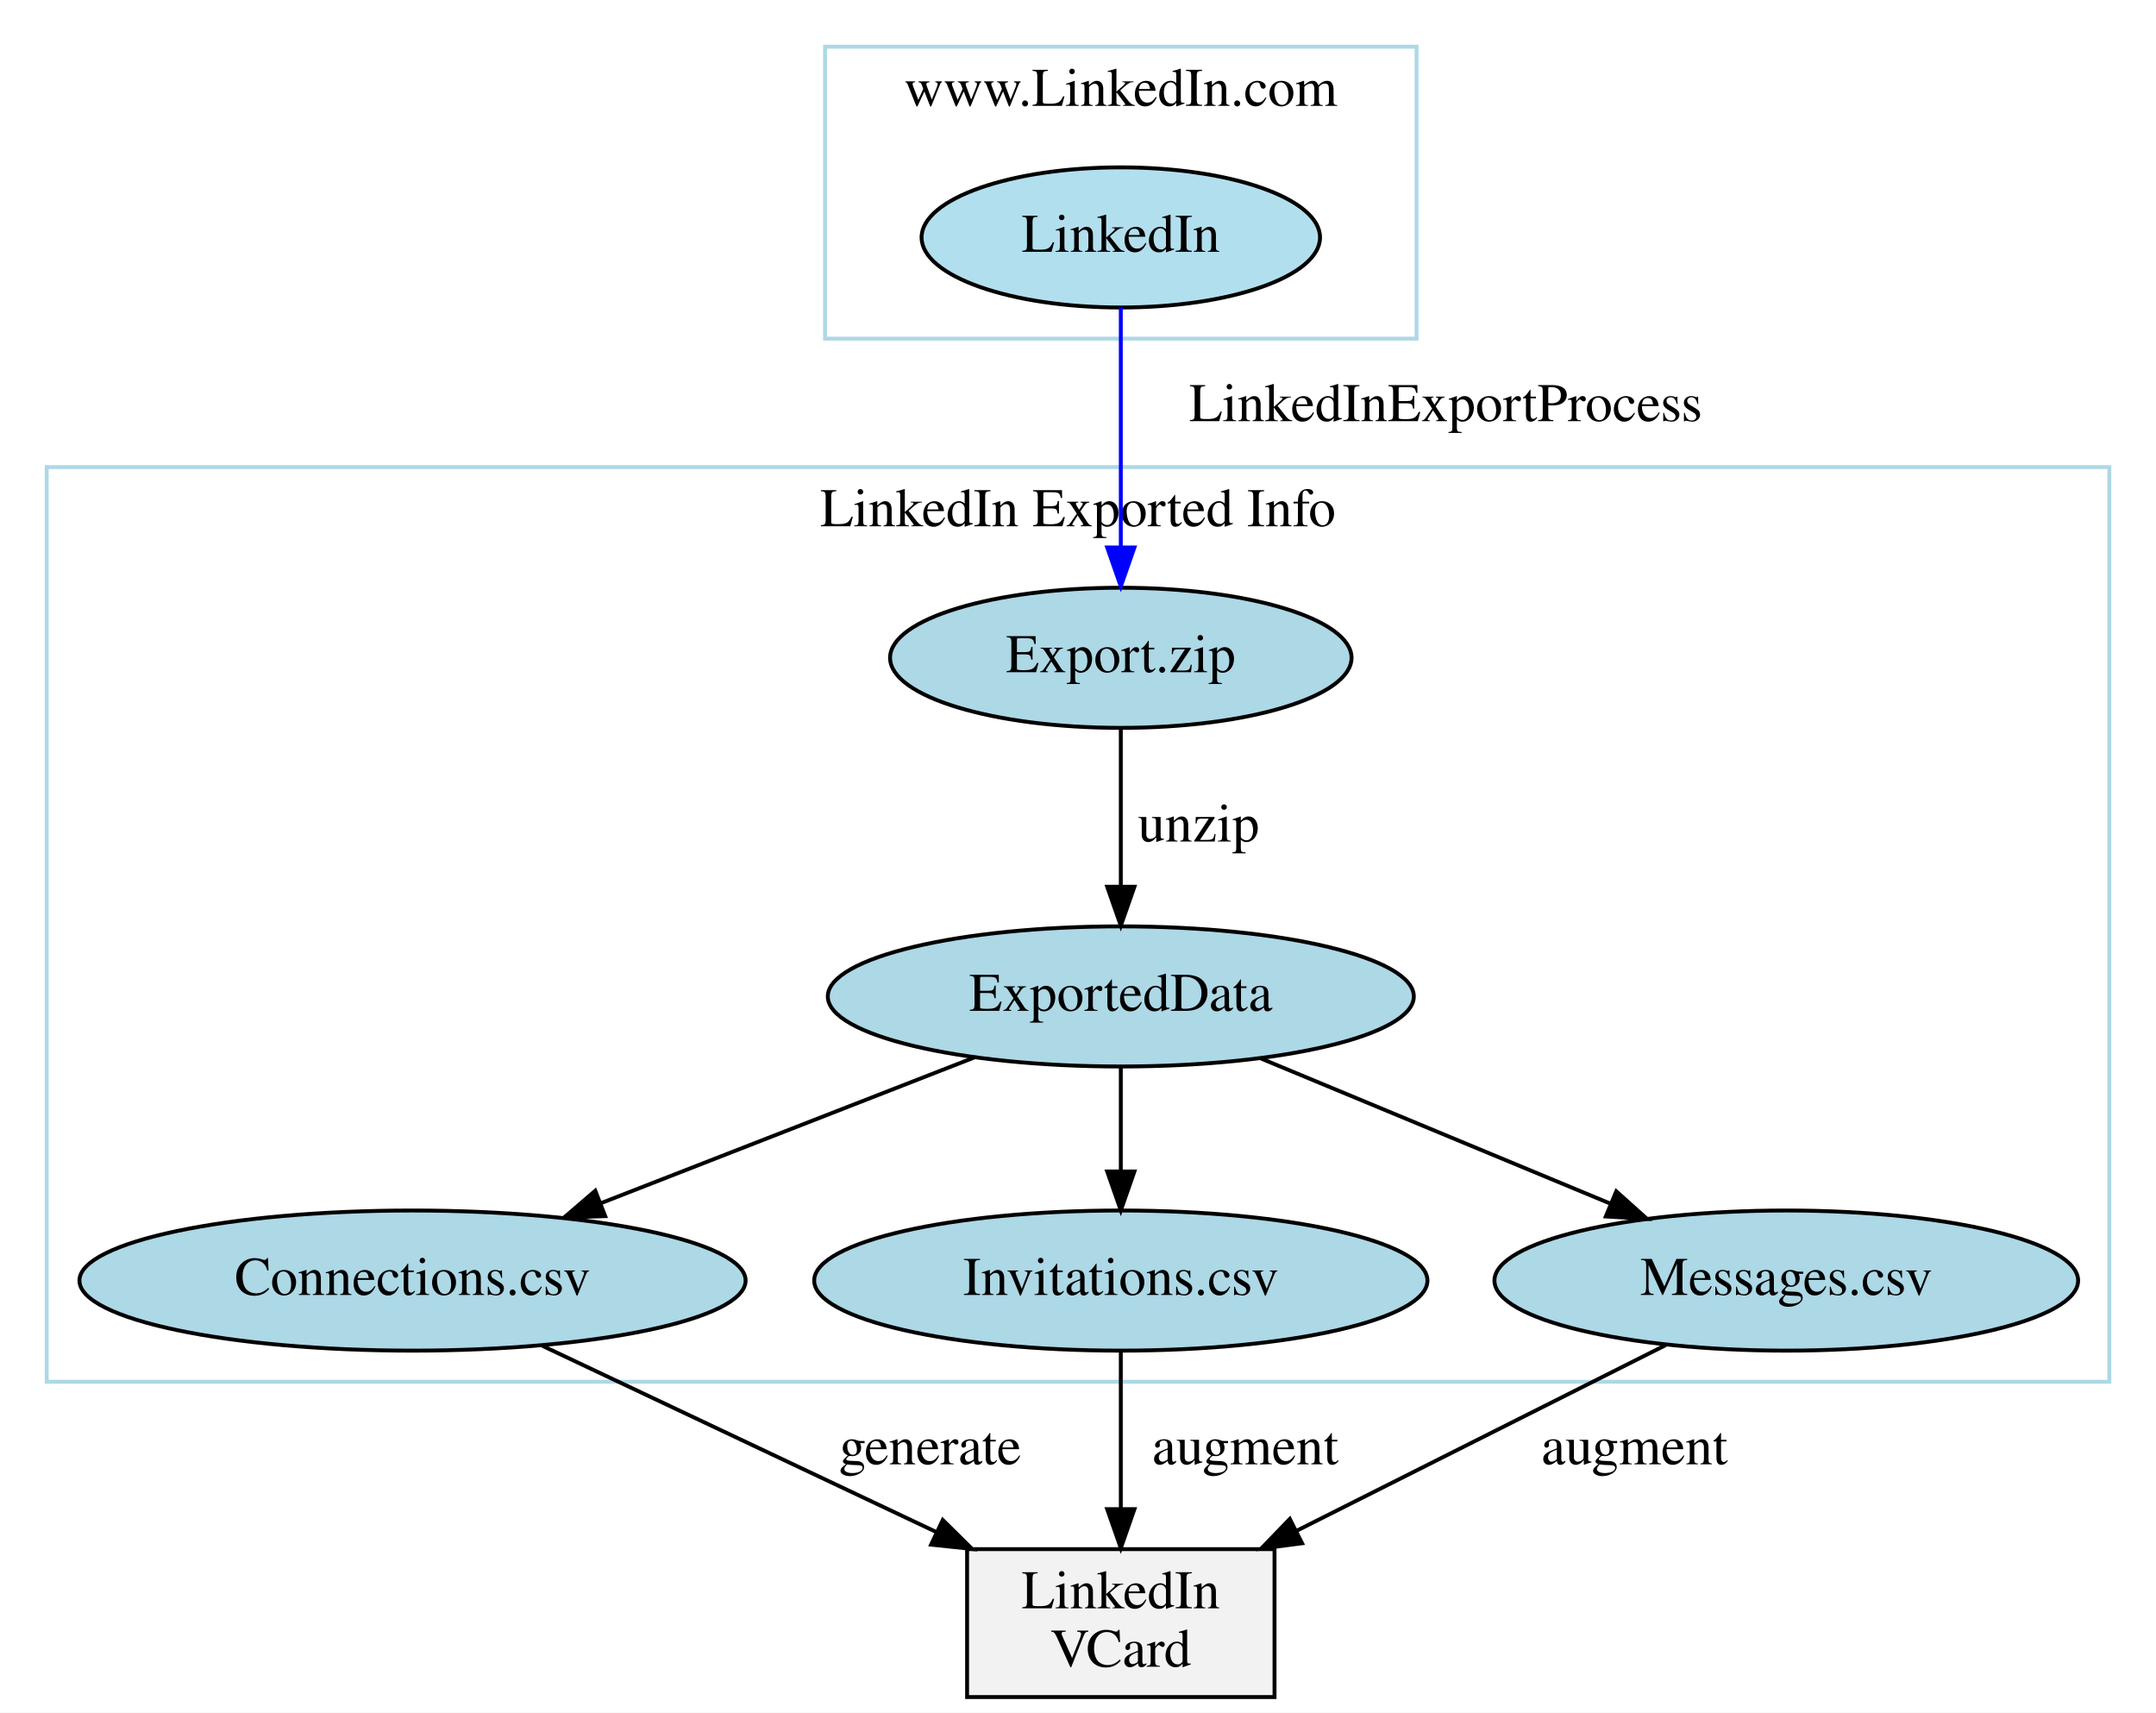
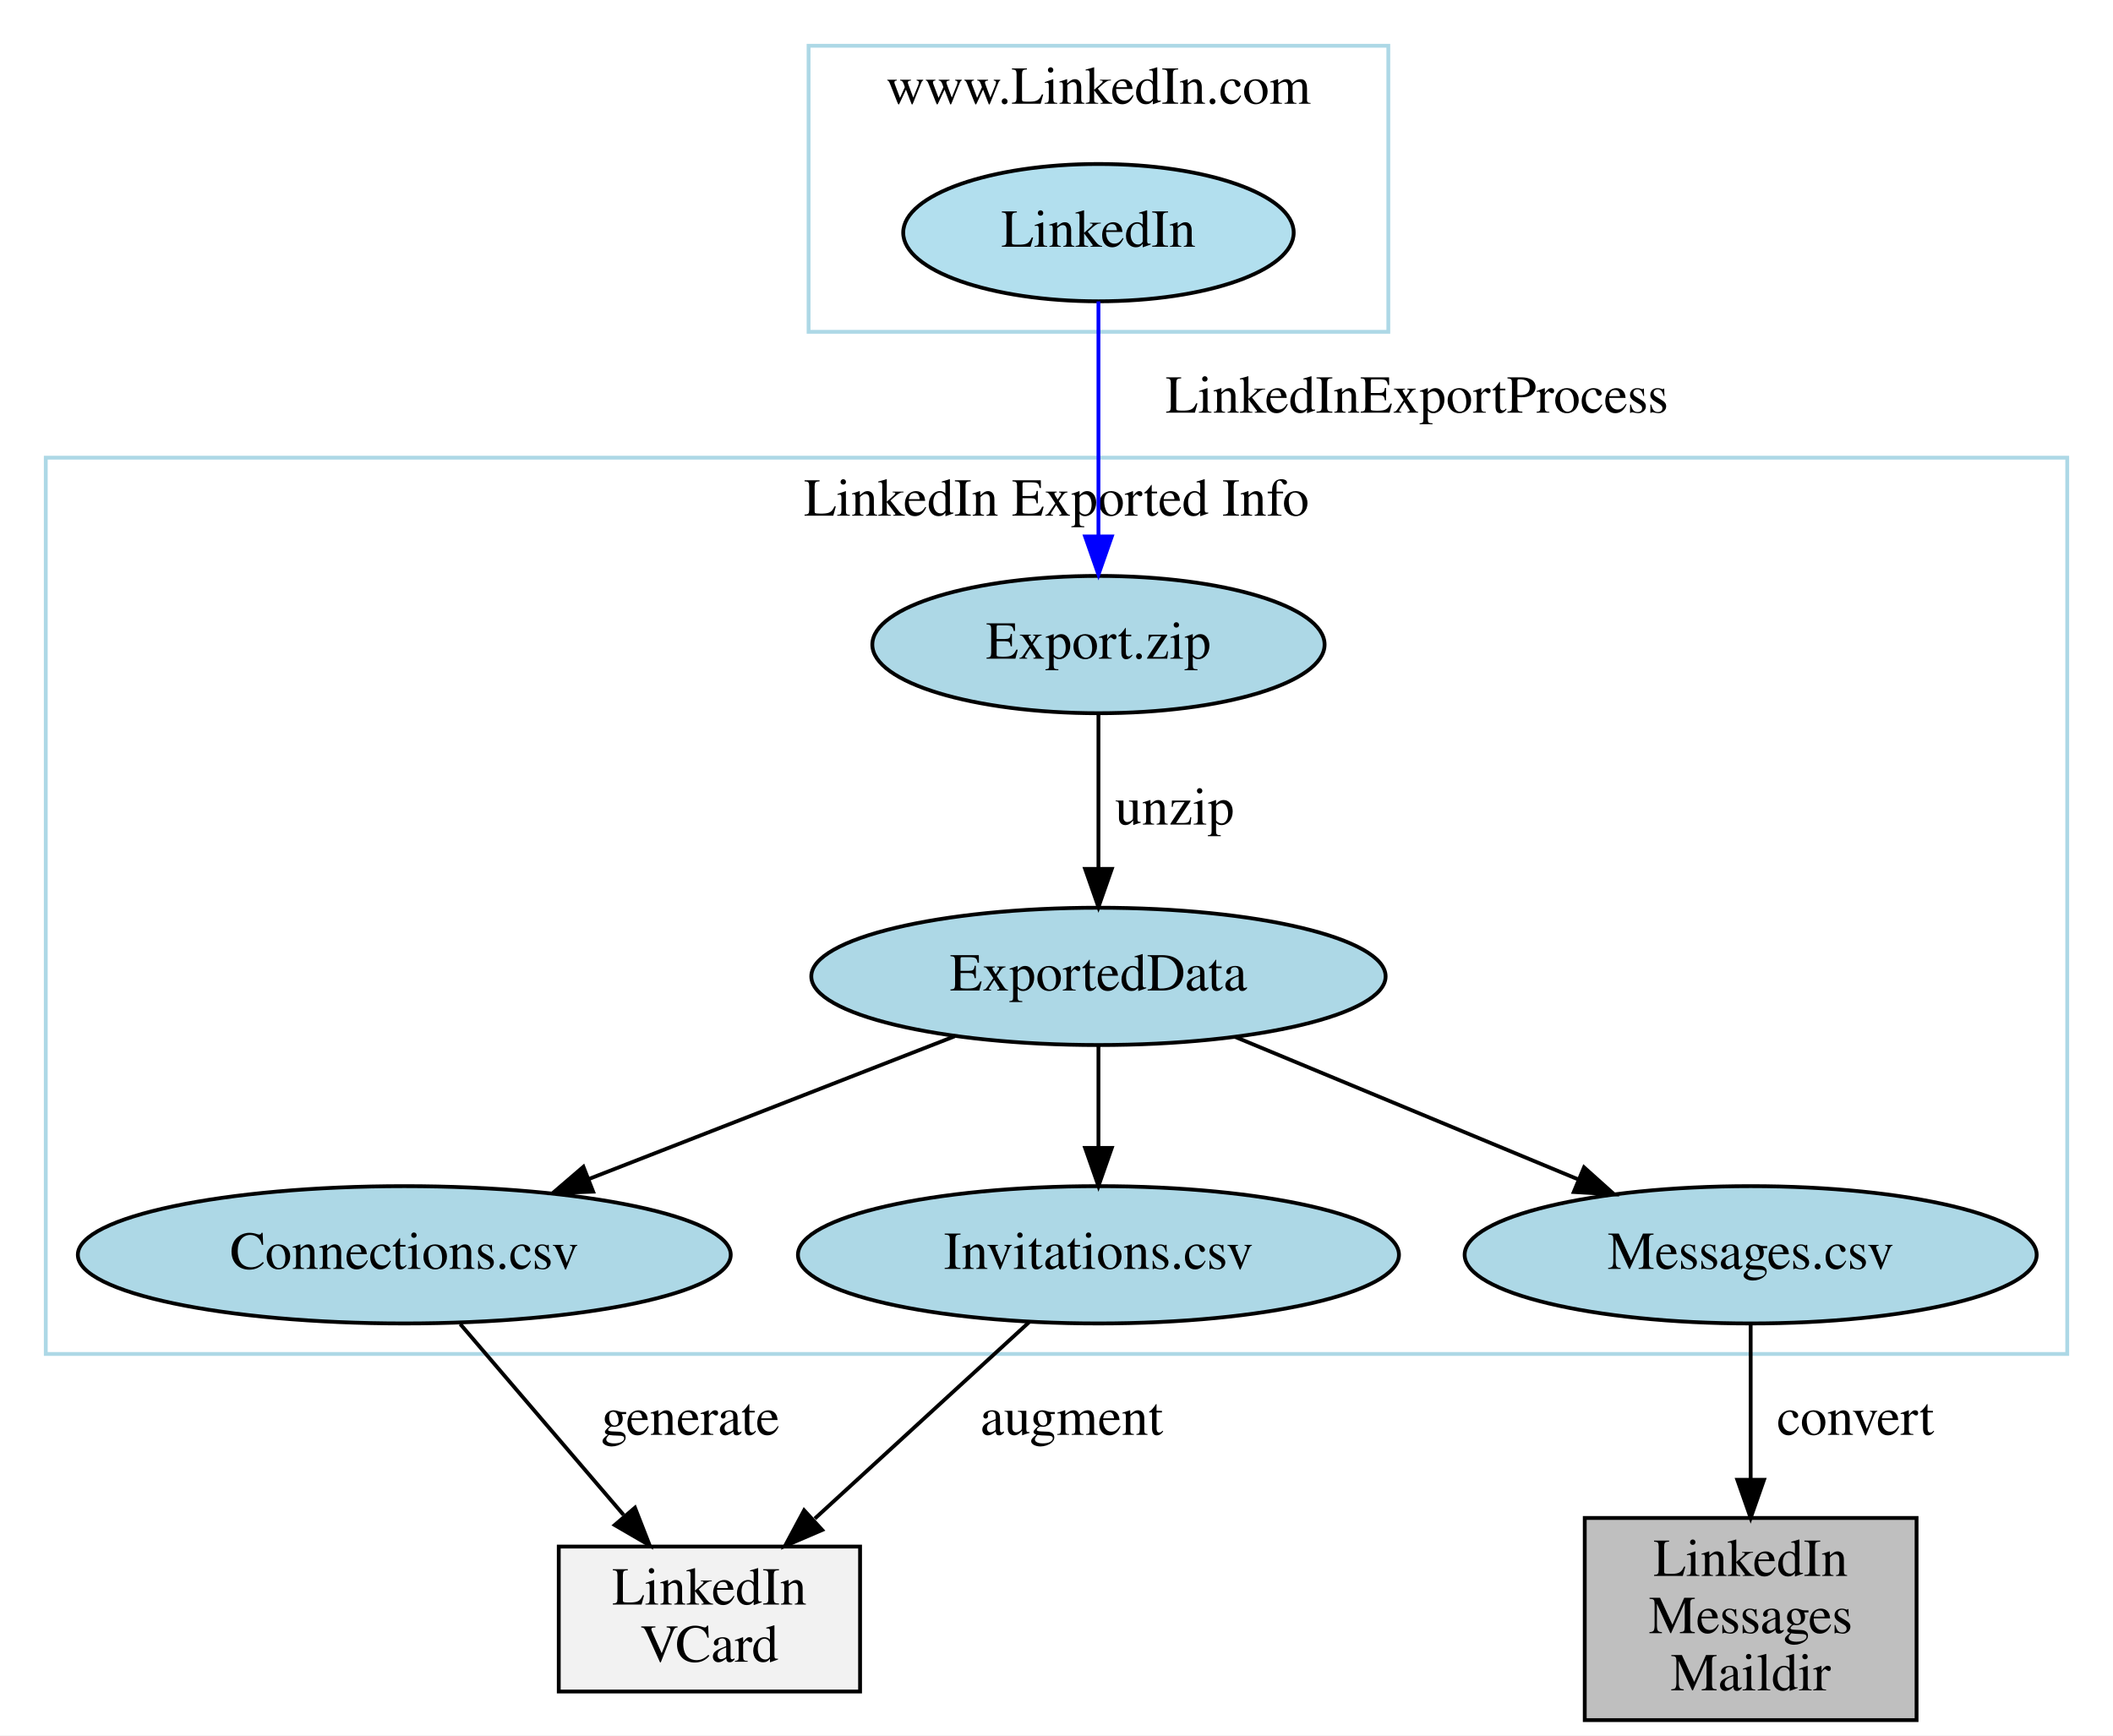
- <svg xmlns="http://www.w3.org/2000/svg" width="554pt" height="440pt" viewBox="0.00 0.00 554.00 440.00">
-   <g id="graph0" class="graph" transform="scale(1 1) rotate(0) translate(4 436)">
-     <polygon fill="white" stroke="transparent" points="-4,4 -4,-436 550,-436 550,4 -4,4" />
+ <svg xmlns="http://www.w3.org/2000/svg" width="554pt" height="455pt" viewBox="0.00 0.00 554.00 455.00">
+   <g id="graph0" class="graph" transform="scale(1 1) rotate(0) translate(4 451)">
+     <polygon fill="white" stroke="transparent" points="-4,4 -4,-451 550,-451 550,4 -4,4" />
    <g id="clust1" class="cluster">
-       <polygon fill="none" stroke="lightblue" points="208,-349 208,-424 360,-424 360,-349 208,-349" />
-       <text text-anchor="middle" x="284" y="-408.8" font-family="Times,serif" font-size="14.00">www.LinkedIn.com</text>
+       <polygon fill="none" stroke="lightblue" points="208,-364 208,-439 360,-439 360,-364 208,-364" />
+       <text text-anchor="middle" x="284" y="-423.8" font-family="Times,serif" font-size="14.00">www.LinkedIn.com</text>
    </g>
    <g id="clust2" class="cluster">
-       <polygon fill="none" stroke="lightblue" points="8,-81 8,-316 538,-316 538,-81 8,-81" />
-       <text text-anchor="middle" x="273" y="-300.8" font-family="Times,serif" font-size="14.00">LinkedIn Exported Info</text>
+       <polygon fill="none" stroke="lightblue" points="8,-96 8,-331 538,-331 538,-96 8,-96" />
+       <text text-anchor="middle" x="273" y="-315.8" font-family="Times,serif" font-size="14.00">LinkedIn Exported Info</text>
    </g>
    <g id="node1" class="node">
-       <ellipse fill="#b2dfee" stroke="black" cx="284" cy="-375" rx="51.19" ry="18" />
-       <text text-anchor="middle" x="284" y="-371.3" font-family="Times,serif" font-size="14.00">LinkedIn</text>
+       <ellipse fill="#b2dfee" stroke="black" cx="284" cy="-390" rx="51.19" ry="18" />
+       <text text-anchor="middle" x="284" y="-386.3" font-family="Times,serif" font-size="14.00">LinkedIn</text>
    </g>
    <g id="node2" class="node">
-       <ellipse fill="lightblue" stroke="black" cx="284" cy="-267" rx="59.29" ry="18" />
-       <text text-anchor="middle" x="284" y="-263.3" font-family="Times,serif" font-size="14.00">Export.zip</text>
+       <ellipse fill="lightblue" stroke="black" cx="284" cy="-282" rx="59.29" ry="18" />
+       <text text-anchor="middle" x="284" y="-278.3" font-family="Times,serif" font-size="14.00">Export.zip</text>
    </g>
    <g id="edge5" class="edge">
-       <path fill="none" stroke="blue" d="M284,-356.97C284,-340.38 284,-314.88 284,-295.43" />
-       <polygon fill="blue" stroke="blue" points="287.5,-295.34 284,-285.34 280.5,-295.34 287.5,-295.34" />
-       <text text-anchor="middle" x="367.5" y="-327.8" font-family="Times,serif" font-size="14.00">LinkedInExportProcess</text>
+       <path fill="none" stroke="blue" d="M284,-371.97C284,-355.38 284,-329.88 284,-310.43" />
+       <polygon fill="blue" stroke="blue" points="287.5,-310.34 284,-300.34 280.5,-310.34 287.5,-310.34" />
+       <text text-anchor="middle" x="367.5" y="-342.8" font-family="Times,serif" font-size="14.00">LinkedInExportProcess</text>
    </g>
    <g id="node3" class="node">
-       <ellipse fill="lightblue" stroke="black" cx="284" cy="-180" rx="75.29" ry="18" />
-       <text text-anchor="middle" x="284" y="-176.3" font-family="Times,serif" font-size="14.00">ExportedData</text>
+       <ellipse fill="lightblue" stroke="black" cx="284" cy="-195" rx="75.29" ry="18" />
+       <text text-anchor="middle" x="284" y="-191.3" font-family="Times,serif" font-size="14.00">ExportedData</text>
    </g>
    <g id="edge1" class="edge">
-       <path fill="none" stroke="black" d="M284,-248.8C284,-237.16 284,-221.55 284,-208.24" />
-       <polygon fill="black" stroke="black" points="287.5,-208.18 284,-198.18 280.5,-208.18 287.5,-208.18" />
-       <text text-anchor="middle" x="304" y="-219.8" font-family="Times,serif" font-size="14.00">unzip</text>
+       <path fill="none" stroke="black" d="M284,-263.8C284,-252.16 284,-236.55 284,-223.24" />
+       <polygon fill="black" stroke="black" points="287.5,-223.18 284,-213.18 280.5,-223.18 287.5,-223.18" />
+       <text text-anchor="middle" x="304" y="-234.8" font-family="Times,serif" font-size="14.00">unzip</text>
    </g>
    <g id="node4" class="node">
-       <ellipse fill="lightblue" stroke="black" cx="102" cy="-107" rx="85.59" ry="18" />
-       <text text-anchor="middle" x="102" y="-103.3" font-family="Times,serif" font-size="14.00">Connections.csv</text>
+       <ellipse fill="lightblue" stroke="black" cx="102" cy="-122" rx="85.59" ry="18" />
+       <text text-anchor="middle" x="102" y="-118.3" font-family="Times,serif" font-size="14.00">Connections.csv</text>
    </g>
    <g id="edge2" class="edge">
-       <path fill="none" stroke="black" d="M246.29,-164.29C218.48,-153.44 180.42,-138.59 150.37,-126.87" />
-       <polygon fill="black" stroke="black" points="151.51,-123.56 140.92,-123.18 148.96,-130.08 151.51,-123.56" />
+       <path fill="none" stroke="black" d="M246.29,-179.29C218.48,-168.44 180.42,-153.59 150.37,-141.87" />
+       <polygon fill="black" stroke="black" points="151.51,-138.56 140.92,-138.18 148.96,-145.08 151.51,-138.56" />
    </g>
    <g id="node5" class="node">
-       <ellipse fill="lightblue" stroke="black" cx="284" cy="-107" rx="78.79" ry="18" />
-       <text text-anchor="middle" x="284" y="-103.3" font-family="Times,serif" font-size="14.00">Invitations.csv</text>
+       <ellipse fill="lightblue" stroke="black" cx="284" cy="-122" rx="78.79" ry="18" />
+       <text text-anchor="middle" x="284" y="-118.3" font-family="Times,serif" font-size="14.00">Invitations.csv</text>
    </g>
    <g id="edge3" class="edge">
-       <path fill="none" stroke="black" d="M284,-161.81C284,-153.79 284,-144.05 284,-135.07" />
-       <polygon fill="black" stroke="black" points="287.5,-135.03 284,-125.03 280.5,-135.03 287.5,-135.03" />
+       <path fill="none" stroke="black" d="M284,-176.81C284,-168.79 284,-159.05 284,-150.07" />
+       <polygon fill="black" stroke="black" points="287.5,-150.03 284,-140.03 280.5,-150.03 287.5,-150.03" />
    </g>
    <g id="node6" class="node">
-       <ellipse fill="lightblue" stroke="black" cx="455" cy="-107" rx="74.99" ry="18" />
-       <text text-anchor="middle" x="455" y="-103.3" font-family="Times,serif" font-size="14.00">Messages.csv</text>
+       <ellipse fill="lightblue" stroke="black" cx="455" cy="-122" rx="74.99" ry="18" />
+       <text text-anchor="middle" x="455" y="-118.3" font-family="Times,serif" font-size="14.00">Messages.csv</text>
    </g>
    <g id="edge4" class="edge">
-       <path fill="none" stroke="black" d="M319.85,-164.12C345.95,-153.28 381.51,-138.51 409.6,-126.85" />
-       <polygon fill="black" stroke="black" points="411.31,-129.93 419.2,-122.86 408.62,-123.47 411.31,-129.93" />
+       <path fill="none" stroke="black" d="M319.85,-179.12C345.95,-168.28 381.51,-153.51 409.6,-141.85" />
+       <polygon fill="black" stroke="black" points="411.31,-144.93 419.2,-137.86 408.62,-138.47 411.31,-144.93" />
    </g>
    <g id="node7" class="node">
-       <polygon fill="#f2f2f2" stroke="black" points="323.5,-38 244.5,-38 244.5,0 323.5,0 323.5,-38" />
-       <text text-anchor="middle" x="284" y="-22.8" font-family="Times,serif" font-size="14.00">LinkedIn</text>
-       <text text-anchor="middle" x="284" y="-7.8" font-family="Times,serif" font-size="14.00">VCard</text>
+       <polygon fill="#f2f2f2" stroke="black" points="221.5,-45.5 142.5,-45.5 142.5,-7.5 221.5,-7.5 221.5,-45.5" />
+       <text text-anchor="middle" x="182" y="-30.3" font-family="Times,serif" font-size="14.00">LinkedIn</text>
+       <text text-anchor="middle" x="182" y="-15.3" font-family="Times,serif" font-size="14.00">VCard</text>
    </g>
    <g id="edge6" class="edge">
-       <path fill="none" stroke="black" d="M135.38,-90.23C163.78,-76.81 204.88,-57.38 236.67,-42.36" />
-       <polygon fill="black" stroke="black" points="238.25,-45.49 245.79,-38.05 235.25,-39.16 238.25,-45.49" />
-       <text text-anchor="middle" x="235" y="-59.8" font-family="Times,serif" font-size="14.00">generate</text>
+       <path fill="none" stroke="black" d="M116.67,-103.85C128.66,-89.84 145.8,-69.81 159.51,-53.78" />
+       <polygon fill="black" stroke="black" points="162.48,-55.69 166.33,-45.82 157.17,-51.14 162.48,-55.69" />
+       <text text-anchor="middle" x="177" y="-74.8" font-family="Times,serif" font-size="14.00">generate</text>
    </g>
    <g id="edge7" class="edge">
-       <path fill="none" stroke="black" d="M284,-88.6C284,-77.06 284,-61.65 284,-48.36" />
-       <polygon fill="black" stroke="black" points="287.5,-48.27 284,-38.27 280.5,-48.27 287.5,-48.27" />
-       <text text-anchor="middle" x="316" y="-59.8" font-family="Times,serif" font-size="14.00">augment</text>
+       <path fill="none" stroke="black" d="M265.76,-104.28C250.16,-89.98 227.46,-69.17 209.63,-52.83" />
+       <polygon fill="black" stroke="black" points="211.56,-49.85 201.82,-45.67 206.83,-55.01 211.56,-49.85" />
+       <text text-anchor="middle" x="277" y="-74.8" font-family="Times,serif" font-size="14.00">augment</text>
+     </g>
+     <g id="node8" class="node">
+       <polygon fill="#bfbfbf" stroke="black" points="498.5,-53 411.5,-53 411.5,0 498.5,0 498.5,-53" />
+       <text text-anchor="middle" x="455" y="-37.8" font-family="Times,serif" font-size="14.00">LinkedIn</text>
+       <text text-anchor="middle" x="455" y="-22.8" font-family="Times,serif" font-size="14.00">Messages</text>
+       <text text-anchor="middle" x="455" y="-7.8" font-family="Times,serif" font-size="14.00">Maildir</text>
    </g>
    <g id="edge8" class="edge">
-       <path fill="none" stroke="black" d="M424.03,-90.43C397.52,-77.09 358.99,-57.72 329.06,-42.66" />
-       <polygon fill="black" stroke="black" points="330.58,-39.51 320.07,-38.14 327.43,-45.76 330.58,-39.51" />
-       <text text-anchor="middle" x="416" y="-59.8" font-family="Times,serif" font-size="14.00">augment</text>
+       <path fill="none" stroke="black" d="M455,-103.85C455,-92.51 455,-77.22 455,-63.3" />
+       <polygon fill="black" stroke="black" points="458.5,-63.01 455,-53.01 451.5,-63.01 458.5,-63.01" />
+       <text text-anchor="middle" x="482.5" y="-74.8" font-family="Times,serif" font-size="14.00">convert</text>
    </g>
  </g>
</svg>
